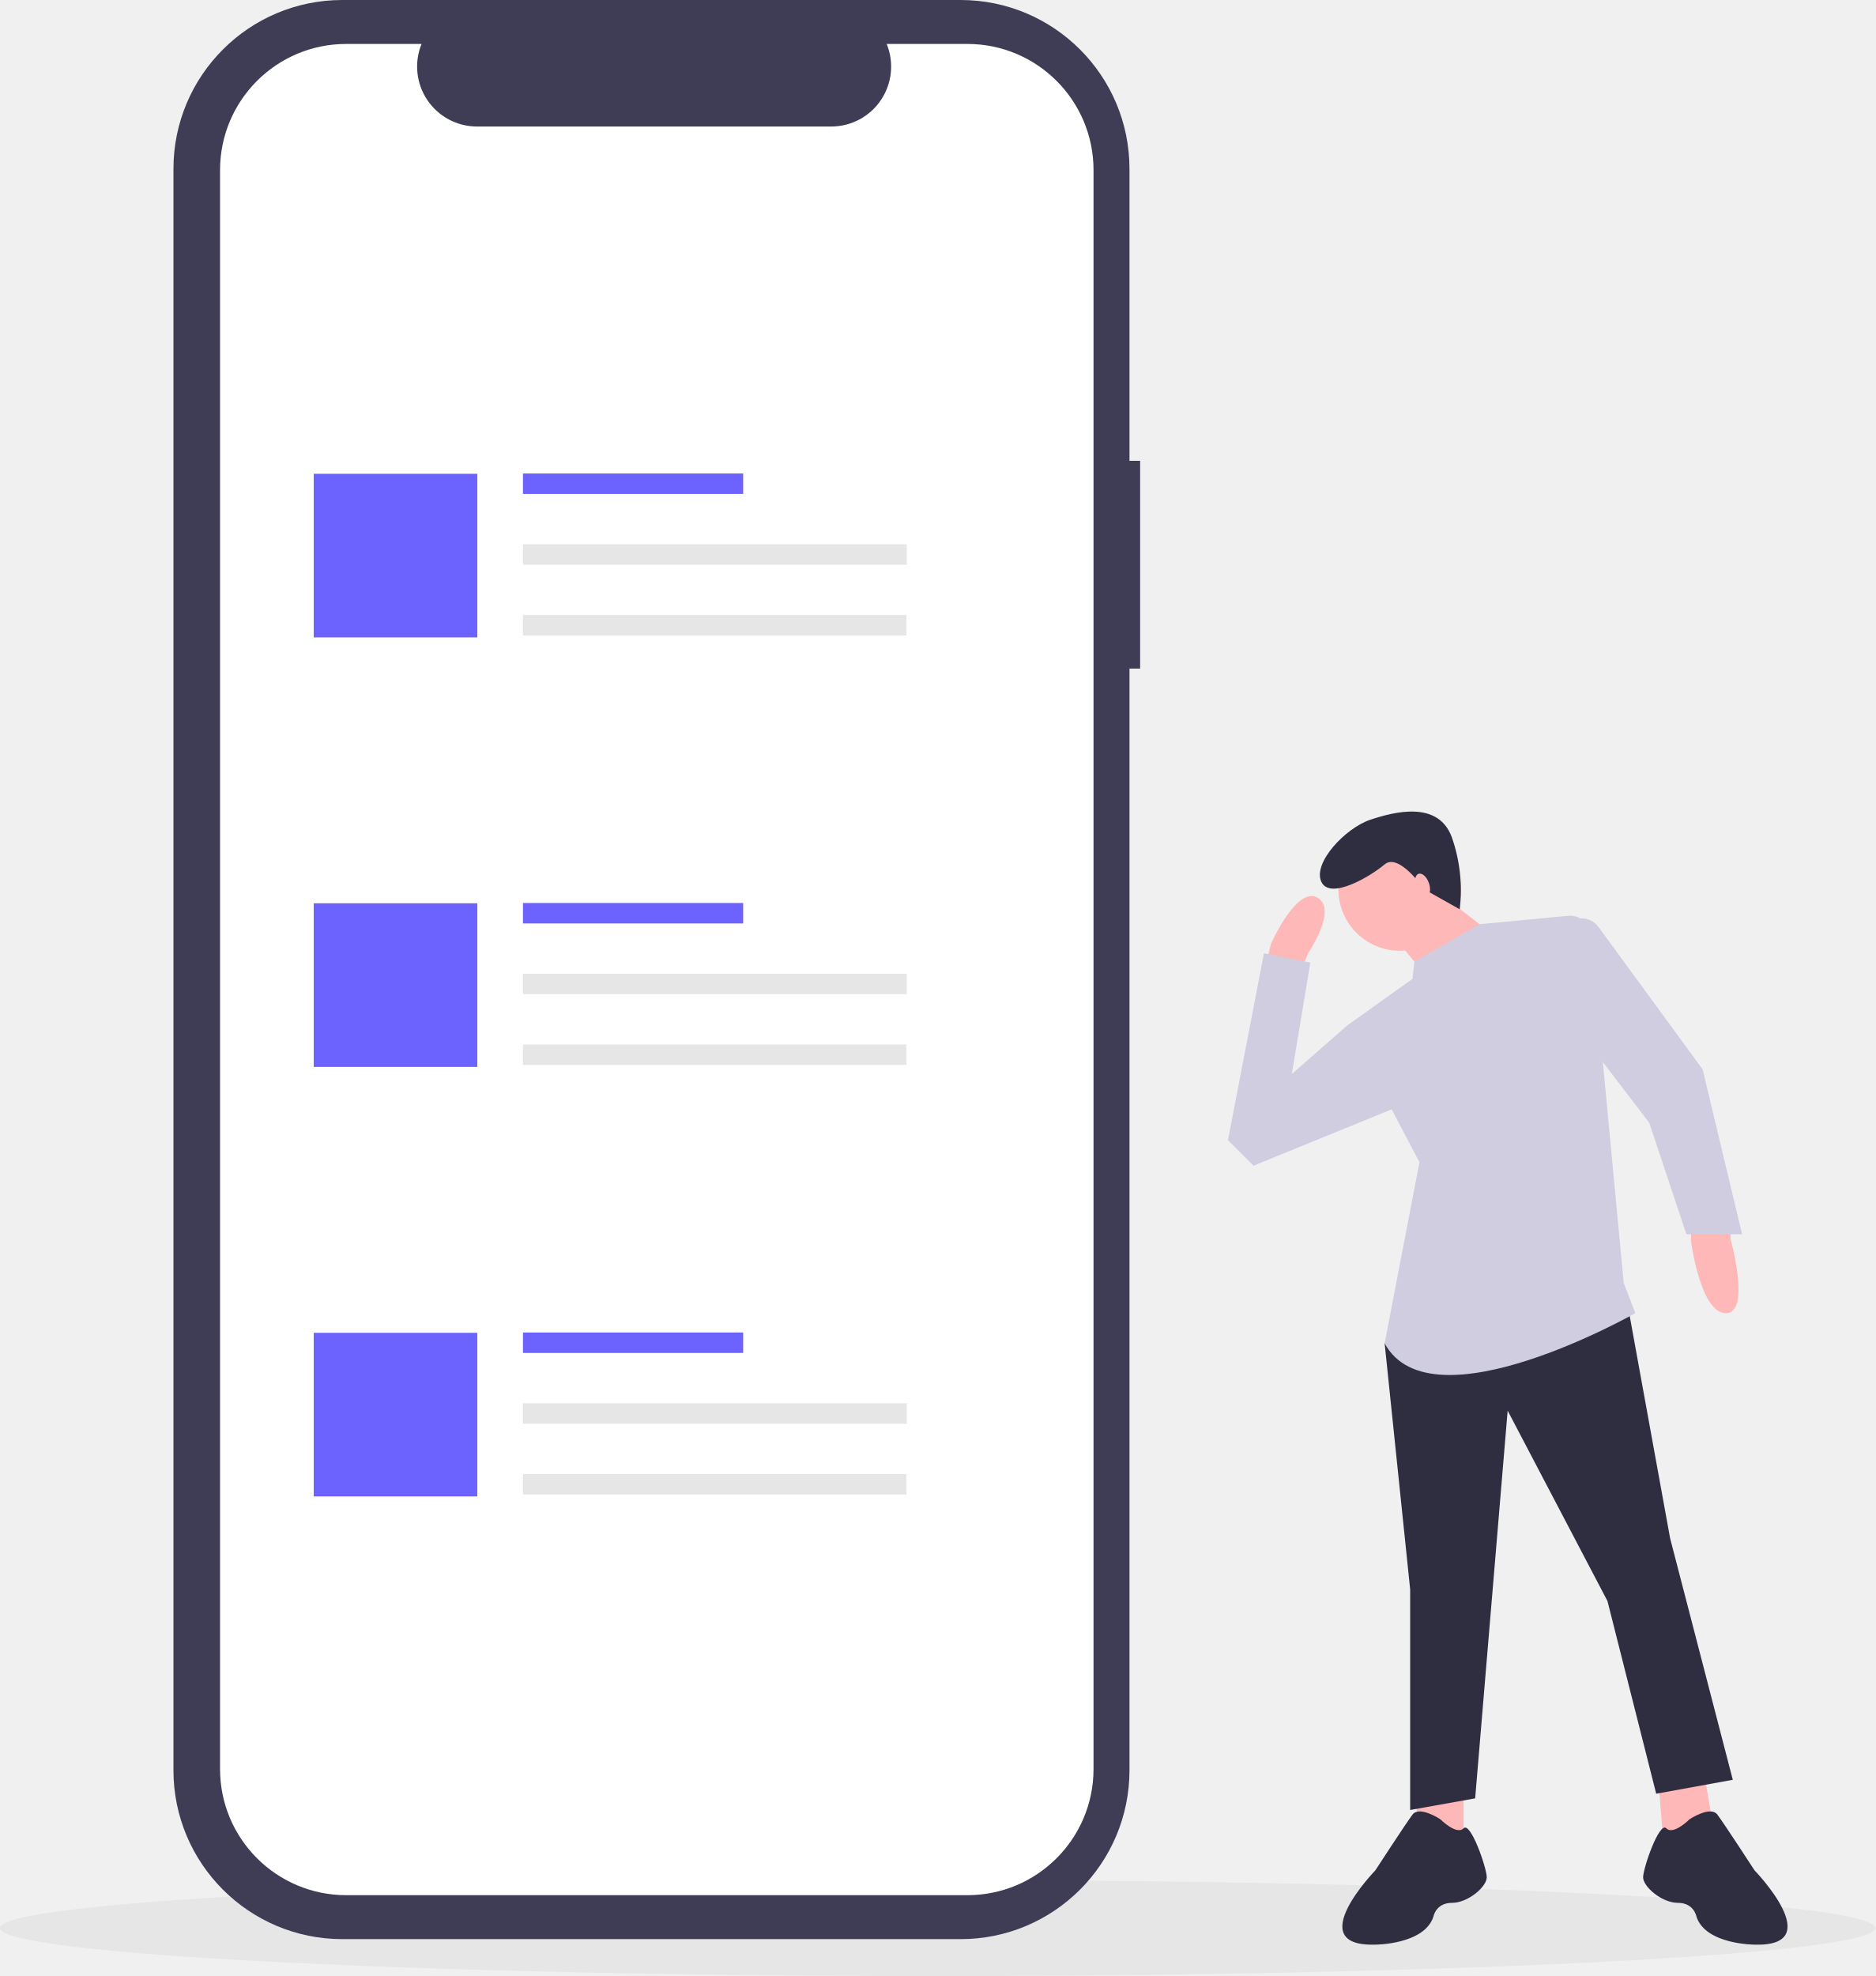
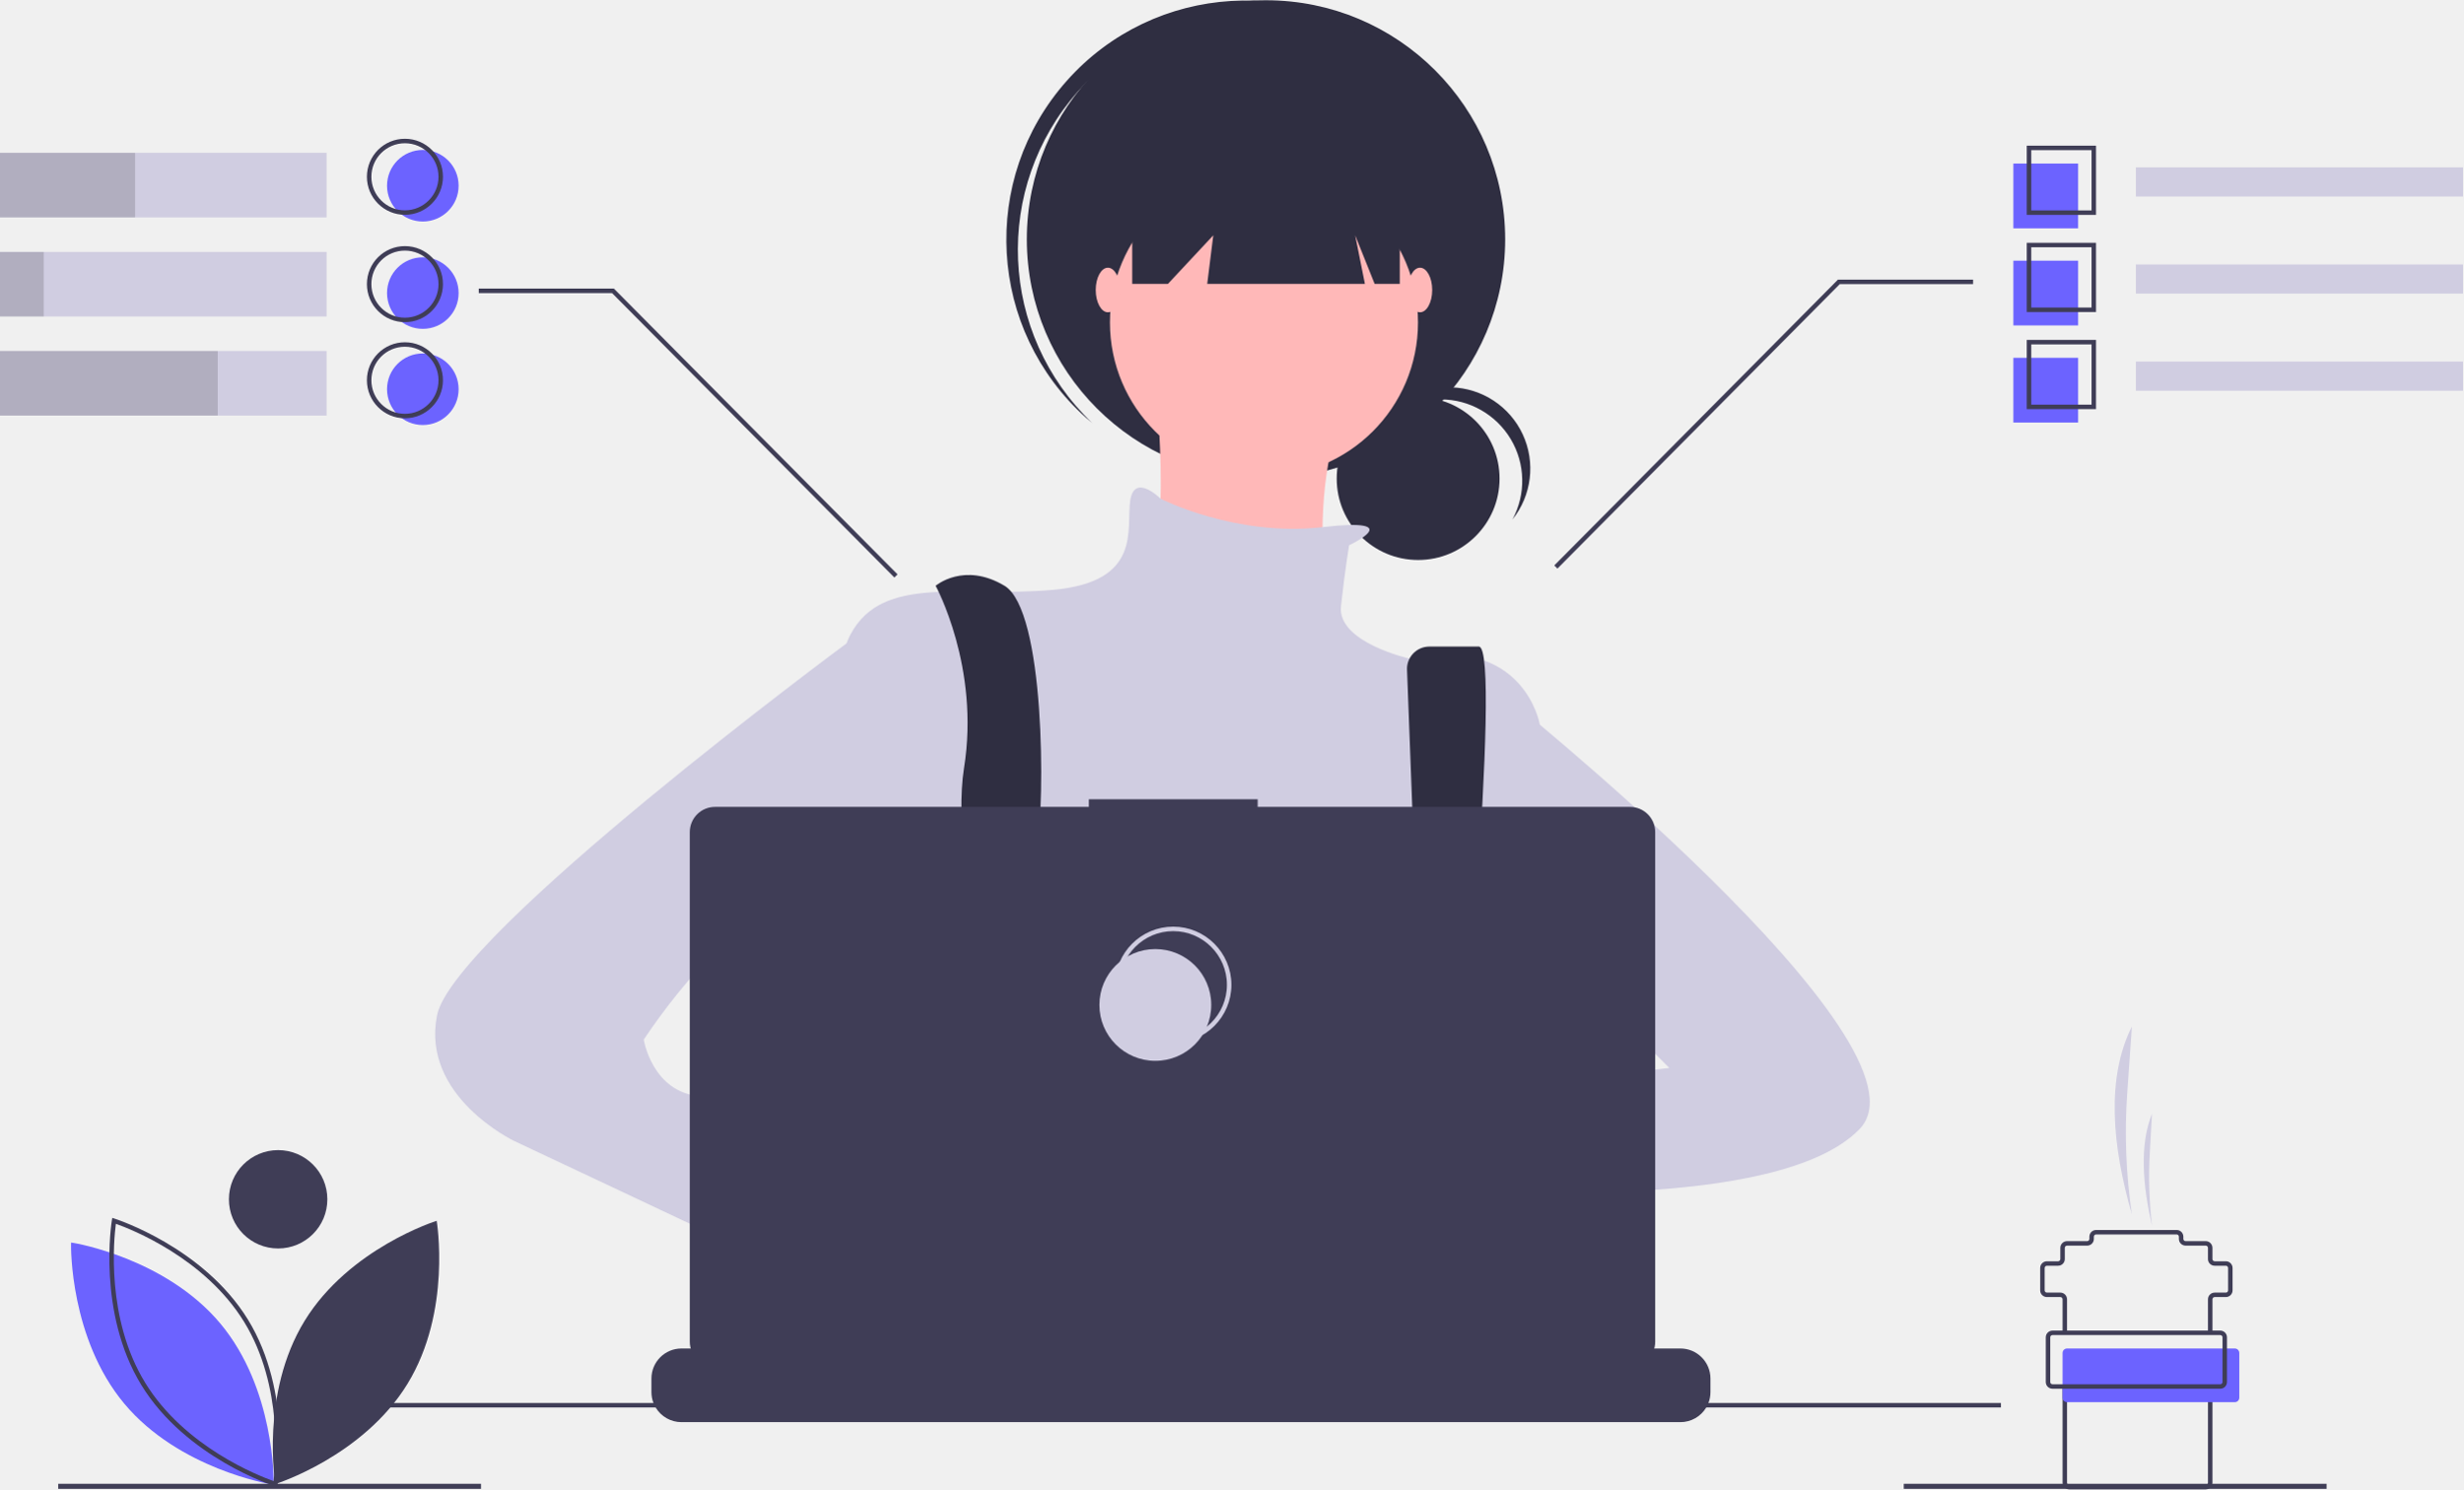
- <svg xmlns="http://www.w3.org/2000/svg" id="b5708c2f-4f88-4c73-bc81-55ebbc869fb7" data-name="Layer 1" width="704" height="741.617" viewBox="0 0 704 741.617">
-   <ellipse cx="352" cy="723.617" rx="352" ry="18" fill="#e6e6e6" />
-   <path d="M897.612,539.794v4.357s7.842,27.883-1.743,27.883-13.07-27.011-13.07-27.011v-5.228Z" transform="translate(-248 -79.1915)" fill="#ffb8b8" />
-   <path d="M723.346,440.462l1.743-6.971s9.585-21.783,17.427-17.427-3.485,20.912-3.485,20.912l-1.743,4.357Z" transform="translate(-248 -79.1915)" fill="#ffb8b8" />
-   <polygon points="531.111 673.208 532.854 688.02 549.409 690.634 549.409 671.465 531.111 673.208" fill="#ffb8b8" />
-   <polygon points="622.601 668.851 624.343 690.634 643.513 688.02 640.027 667.108 622.601 668.851" fill="#ffb8b8" />
-   <polygon points="523.269 503.298 519.784 504.169 529.368 596.53 529.368 679.307 553.765 674.95 565.964 529.438 603.431 600.887 621.729 673.208 650.483 667.98 626.957 577.361 611.273 491.099 523.269 503.298" fill="#2f2e41" />
-   <path d="M788.696,761.984s-7.842-5.228-10.456-1.743-13.941,20.912-13.941,20.912-27.883,28.754,0,27.883c0,0,18.298,0,21.783-10.456,0,0,.871-5.228,6.971-5.228s13.07-6.099,13.07-9.585-6.099-21.083-8.713-18.384S788.696,761.984,788.696,761.984Z" transform="translate(-248 -79.1915)" fill="#2f2e41" />
-   <path d="M882.242,761.984s7.842-5.228,10.456-1.743,13.941,20.912,13.941,20.912,27.883,28.754,0,27.883c0,0-18.298,0-21.783-10.456,0,0-.871-5.228-6.971-5.228s-13.07-6.099-13.07-9.585,6.099-21.083,8.713-18.384S882.242,761.984,882.242,761.984Z" transform="translate(-248 -79.1915)" fill="#2f2e41" />
-   <circle cx="525.447" cy="333.824" r="23" fill="#ffb8b8" />
-   <polygon points="523.705 352.122 535.903 366.934 557.686 348.636 542.003 336.438 523.705 352.122" fill="#ffb8b8" />
-   <path d="M778.24,446.562l.712-6.448,24.46-14.054,33.229-3.153a7.85,7.85,0,0,1,8.557,7.078l12.332,130.722,4.357,11.327S785.21,615.6,767.784,583.361l13.07-67.964-27.011-51.409Z" transform="translate(-248 -79.1915)" fill="#d0cde1" />
-   <path d="M837.49,424.778a7.157,7.157,0,0,0,1.552-.442,7.876,7.876,0,0,1,9.014,2.744L887.156,480.544l14.813,61.865h-20.912l-13.941-41.824L844.461,470.959Z" transform="translate(-248 -79.1915)" fill="#d0cde1" />
-   <polygon points="512.813 383.054 505.842 384.797 484.93 403.095 491.901 361.271 474.474 357.785 460.969 427.928 470.553 437.512 525.012 415.293 512.813 383.054" fill="#d0cde1" />
-   <path d="M782.606,412.94s-9.448-13.874-14.855-9.306-20.567,13.529-23.761,6.436,9.082-20.086,18.347-23.193,25.534-7.235,30.637,6.463a59.901,59.901,0,0,1,2.994,27.124Z" transform="translate(-248 -79.1915)" fill="#2f2e41" />
-   <ellipse cx="782.024" cy="411.379" rx="2.5" ry="4.5" transform="translate(-341.491 212.7407) rotate(-19.97743)" fill="#ffb8b8" />
-   <path d="M676,252.139h-3.999V142.593A63.402,63.402,0,0,0,608.599,79.192H376.513a63.402,63.402,0,0,0-63.402,63.402V743.568a63.402,63.402,0,0,0,63.402,63.402H608.599a63.402,63.402,0,0,0,63.402-63.402V330.115H676Z" transform="translate(-248 -79.1915)" fill="#3f3d56" />
-   <path d="M611.157,95.686h-30.295A22.495,22.495,0,0,1,560.035,126.677H427.076a22.495,22.495,0,0,1-20.827-30.991H377.953a47.348,47.348,0,0,0-47.348,47.348V743.127a47.348,47.348,0,0,0,47.348,47.348h233.204a47.348,47.348,0,0,0,47.348-47.348V143.034A47.348,47.348,0,0,0,611.157,95.686Z" transform="translate(-248 -79.1915)" fill="#fff" />
-   <rect x="196.318" y="177.704" width="82.66" height="7.676" fill="#6c63ff" />
-   <rect x="196.318" y="204.259" width="144.069" height="7.676" fill="#e6e6e6" />
-   <rect x="196.318" y="230.813" width="143.928" height="7.676" fill="#e6e6e6" />
-   <rect x="117.778" y="177.818" width="61.409" height="61.409" fill="#6c63ff" />
-   <rect x="196.318" y="338.904" width="82.66" height="7.676" fill="#6c63ff" />
-   <rect x="196.318" y="365.458" width="144.069" height="7.676" fill="#e6e6e6" />
-   <rect x="196.318" y="392.012" width="143.928" height="7.676" fill="#e6e6e6" />
-   <rect x="117.778" y="339.018" width="61.409" height="61.409" fill="#6c63ff" />
-   <rect x="196.318" y="500.103" width="82.66" height="7.676" fill="#6c63ff" />
-   <rect x="196.318" y="526.657" width="144.069" height="7.676" fill="#e6e6e6" />
-   <rect x="196.318" y="553.212" width="143.928" height="7.676" fill="#e6e6e6" />
-   <rect x="117.778" y="500.217" width="61.409" height="61.409" fill="#6c63ff" />
+ <svg xmlns="http://www.w3.org/2000/svg" id="f61e7f2c-3df8-44b9-b514-d2b672d0e0d5" data-name="Layer 1" width="1101" height="666.051" viewBox="0 0 1101 666.051">
+   <circle cx="633.929" cy="214.02" r="36.396" fill="#2f2e41" />
+   <path d="M693.569,295.601a36.401,36.401,0,0,1,32.039,53.669,36.387,36.387,0,1,0-60.454-39.982A36.306,36.306,0,0,1,693.569,295.601Z" transform="translate(-49.50001 -116.9745)" fill="#2f2e41" />
+   <circle cx="565.919" cy="107.031" r="106.912" fill="#2f2e41" />
+   <path d="M531.51,157.671A106.893,106.893,0,0,1,679.677,146.461c-.874-.831-1.739-1.669-2.648-2.476A106.913,106.913,0,0,0,534.963,303.792c.908.808,1.842,1.568,2.77,2.339A106.893,106.893,0,0,1,531.51,157.671Z" transform="translate(-49.50001 -116.9745)" fill="#2f2e41" />
+   <circle cx="565.013" cy="144.178" r="68.859" fill="#ffb8b8" />
+   <path d="M565.587,282.898s9.06,83.356-5.436,92.416,83.356,21.745,83.356,21.745-14.497-90.604,21.745-114.161Z" transform="translate(-49.50001 -116.9745)" fill="#ffb8b8" />
+   <path d="M652.566,360.817s26.982-12.6-11.878-8.112-72.388-12.727-72.388-12.727-11.774-11.778-13.586.906,5.436,36.242-34.429,39.866-76.107-7.248-90.604,19.933-7.248,144.966-7.248,144.966,27.181,97.852,48.926,112.349,212.013-5.436,212.013-5.436L737.734,554.709V440.548s-7.248-39.866-57.986-28.993c0,0-32.617-7.248-30.805-23.557S652.566,360.817,652.566,360.817Z" transform="translate(-49.50001 -116.9745)" fill="#d0cde1" />
+   <path d="M478.55,727.245c1.12-4.88,1.87-7.64,1.87-7.64l-.58-3.97-5.97-40.54-2.51-17.1c21.74-9.06,27.18-50.74,27.18-50.74l.82-.49,3.71-2.22v-.01l13.32-7.99.27-.16,5.38,3.58,10.93,7.29c38.24,28.12,77.18,27.62,101.21,23.19,14.69-2.71,23.82-6.88,23.82-6.88l26.36-8.79.82-.27.81.12,15.46,2.34.28.05,1.28.19-3.58,24.75-5.19,35.97c13.71,7.26,25.9,20.9,36.56,37.71q3.54,5.58,6.86,11.61c2.88,5.2,5.63,10.61,8.25,16.15.32.66.63,1.33.94,2,1.01,2.17,2.01,4.36,2.98,6.56H473.75c.36-2.21.72-4.32,1.07-6.35a1.548,1.548,0,0,0,.04-.21c.13-.68.25-1.34.36-2C476.44,736.795,477.62,731.285,478.55,727.245Z" transform="translate(-49.50001 -116.9745)" fill="#2f2e41" />
+   <path d="M467.735,378.938s19.933,36.242,12.685,81.543S502.164,618.132,502.164,618.132l21.745-5.436s-14.497-94.228-10.872-115.973,3.624-106.912-14.497-117.785S467.735,378.938,467.735,378.938Z" transform="translate(-49.50001 -116.9745)" fill="#2f2e41" />
+   <path d="M678.473,416.6l7.617,200.626,14.497,9.06s20.839-220.167,9.966-220.167H688.43A9.97,9.97,0,0,0,678.473,416.6Z" transform="translate(-49.50001 -116.9745)" fill="#2f2e41" />
+   <circle cx="462.63" cy="487.567" r="9.06" fill="#6c63ff" />
+   <circle cx="643.838" cy="496.627" r="9.06" fill="#6c63ff" />
+   <polygon points="506.12 58.104 506.12 126.963 522.067 126.963 542.362 105.218 539.644 126.963 610.133 126.963 605.784 105.218 614.482 126.963 625.717 126.963 625.717 58.104 506.12 58.104" fill="#2f2e41" />
+   <ellipse cx="495.248" cy="129.681" rx="5.436" ry="9.966" fill="#ffb8b8" />
+   <ellipse cx="634.778" cy="129.681" rx="5.436" ry="9.966" fill="#ffb8b8" />
+   <path d="M721.425,612.695s-82.449-15.403-87.886,11.778,91.51,15.403,91.51,15.403Z" transform="translate(-49.50001 -116.9745)" fill="#ffb8b8" />
+   <path d="M719.613,426.052S917.129,583.702,880.888,621.756,706.929,648.937,706.929,648.937l9.06-45.302,79.731-9.06L755.855,554.709l-36.242,3.624Z" transform="translate(-49.50001 -116.9745)" fill="#d0cde1" />
+   <path d="M427.869,688.803l25.369,19.933s18.121,56.174,45.302,39.866S473.171,674.306,473.171,674.306l-30.805-10.872Z" transform="translate(-49.50001 -116.9745)" fill="#ffb8b8" />
+   <path d="M453.238,397.058l-25.301,7.614s-175.84,130.104-183.088,166.346S279.279,627.192,279.279,627.192l157.651,74.295,16.309-43.49-74.295-38.054s5.436-10.872-16.309-12.685S337.265,581.89,337.265,581.89s43.49-67.047,67.047-52.55,30.805,25.369,30.805,25.369Z" transform="translate(-49.50001 -116.9745)" fill="#d0cde1" />
+   <path d="M814.1,733.455v6.07a13.34,13.34,0,0,1-.91,4.87,13.682,13.682,0,0,1-.97,2,13.437,13.437,0,0,1-11.55,6.56H354.12a13.437,13.437,0,0,1-11.55-6.56,13.688,13.688,0,0,1-.97-2,13.342,13.342,0,0,1-.91-4.87v-6.07a13.426,13.426,0,0,1,13.43-13.43h25.74v-2.83a.559.559,0,0,1,.56-.56h13.43a.559.559,0,0,1,.56.56v2.83h8.39v-2.83a.559.559,0,0,1,.56-.56h13.43a.559.559,0,0,1,.56.56v2.83h8.4v-2.83a.559.559,0,0,1,.56-.56h13.43a.559.559,0,0,1,.56.56v2.83h8.39v-2.83a.559.559,0,0,1,.56-.56h13.43a.559.559,0,0,1,.56.56v2.83h8.39v-2.83a.559.559,0,0,1,.56-.56h13.43a.559.559,0,0,1,.56.56v2.83h8.4v-2.83a.559.559,0,0,1,.56-.56h13.43a.559.559,0,0,1,.56.56v2.83h8.39v-2.83a.559.559,0,0,1,.56-.56h105.2a.559.559,0,0,1,.56.56v2.83h8.4v-2.83a.559.559,0,0,1,.56-.56h13.43a.566.566,0,0,1,.56.56v2.83h8.39v-2.83a.559.559,0,0,1,.56-.56h13.43a.559.559,0,0,1,.56.56v2.83h8.39v-2.83a.559.559,0,0,1,.56-.56h13.43a.559.559,0,0,1,.56.56v2.83h8.4v-2.83a.559.559,0,0,1,.56-.56h13.43a.557.557,0,0,1,.55.56v2.83h8.4v-2.83a.559.559,0,0,1,.56-.56H738a.559.559,0,0,1,.56.56v2.83h8.39v-2.83a.559.559,0,0,1,.56-.56h13.43a.559.559,0,0,1,.56.56v2.83h39.17A13.426,13.426,0,0,1,814.1,733.455Z" transform="translate(-49.50001 -116.9745)" fill="#3f3d56" />
+   <rect x="161.448" y="627.416" width="733" height="2" fill="#3f3d56" />
+   <path d="M778.142,477.821H611.7v-3.431H536.228v3.431h-167.129a11.259,11.259,0,0,0-11.259,11.259v227.911A11.259,11.259,0,0,0,369.099,728.25H778.142a11.259,11.259,0,0,0,11.259-11.259V489.08A11.259,11.259,0,0,0,778.142,477.821Z" transform="translate(-49.50001 -116.9745)" fill="#3f3d56" />
+   <circle cx="524.448" cy="440.416" r="25" fill="none" stroke="#d0cde1" stroke-miterlimit="10" stroke-width="2" />
+   <circle cx="516.448" cy="449.416" r="25" fill="#d0cde1" />
+   <rect x="26.02" y="663.551" width="189" height="2.262" fill="#3f3d56" />
+   <rect x="851.02" y="663.551" width="189" height="2.262" fill="#3f3d56" />
+   <path d="M185.639,707.692c-19.911,32.506-13.061,72.941-13.061,72.941s39.133-12.269,59.044-44.775,13.061-72.941,13.061-72.941S205.55,675.185,185.639,707.692Z" transform="translate(-49.50001 -116.9745)" fill="#3f3d56" />
+   <path d="M171.766,780.901l-1.132-.179c-.409-.065-41.158-6.817-65.562-36.015-24.404-29.199-23.817-70.5-23.809-70.914l.024-1.146,1.132.179c.409.065,41.158,6.817,65.562,36.016h0c24.404,29.198,23.817,70.499,23.809,70.913Z" transform="translate(-49.50001 -116.9745)" fill="#6c63ff" />
+   <path d="M173.374,781.929l-1.094-.343c-.396-.124-39.721-12.756-59.598-45.206-19.877-32.451-13.263-73.223-13.194-73.631l.191-1.13,1.094.343c.396.124,39.721,12.756,59.598,45.207h0c19.877,32.45,13.263,73.222,13.194,73.63Zm-72.081-117.678c-.905,6.843-4.514,42.336,13.095,71.084,17.609,28.747,50.867,41.658,57.373,43.962.905-6.843,4.514-42.336-13.095-71.083h0C141.056,679.466,107.798,666.555,101.293,664.251Z" transform="translate(-49.50001 -116.9745)" fill="#3f3d56" />
+   <circle cx="124.321" cy="536.328" r="22" fill="#3f3d56" />
+   <polygon points="399.789 258.254 273.582 131.051 214 131.051 214 129.051 274.417 129.051 274.711 129.348 401.211 256.848 399.789 258.254" fill="#3f3d56" />
+   <polygon points="696.211 254.254 822.417 127.051 882 127.051 882 125.051 821.582 125.051 821.289 125.348 694.789 252.848 696.211 254.254" fill="#3f3d56" />
+   <rect x="0" y="68.34" width="146" height="28.877" fill="#d0cde1" />
+   <rect x="0" y="112.651" width="146" height="28.877" fill="#d0cde1" />
+   <rect x="0" y="156.963" width="146" height="28.877" fill="#d0cde1" />
+   <rect x="0" y="68.34" width="60.399" height="28.877" opacity="0.15" />
+   <rect y="112.651" width="19.554" height="28.877" opacity="0.15" />
+   <rect x="0" y="156.963" width="97.333" height="28.877" opacity="0.15" />
+   <rect x="954.776" y="74.827" width="146.224" height="13.03" fill="#d0cde1" />
+   <rect x="900" y="73.14" width="28.955" height="28.955" fill="#6c63ff" />
+   <rect x="900" y="116.573" width="28.955" height="28.955" fill="#6c63ff" />
+   <rect x="900" y="160.006" width="28.955" height="28.955" fill="#6c63ff" />
+   <path d="M986.455,213.07H955.5V182.115h30.955Zm-28.955-2h26.955V184.115H957.5Z" transform="translate(-49.50001 -116.9745)" fill="#3f3d56" />
+   <rect x="954.776" y="118.26" width="146.224" height="13.03" fill="#d0cde1" />
+   <path d="M986.455,256.503H955.5V225.548h30.955Zm-28.955-2h26.955V227.548H957.5Z" transform="translate(-49.50001 -116.9745)" fill="#3f3d56" />
+   <rect x="954.776" y="161.693" width="146.224" height="13.03" fill="#d0cde1" />
+   <path d="M986.455,299.936H955.5V268.981h30.955Zm-28.955-2h26.955V270.981H957.5Z" transform="translate(-49.50001 -116.9745)" fill="#3f3d56" />
+   <circle cx="189" cy="83.051" r="16" fill="#6c63ff" />
+   <circle cx="189" cy="131.051" r="16" fill="#6c63ff" />
+   <circle cx="189" cy="174.051" r="16" fill="#6c63ff" />
+   <path d="M230.5,213.025a17,17,0,1,1,17-17A17.019,17.019,0,0,1,230.5,213.025Zm0-32a15,15,0,1,0,15,15A15.017,15.017,0,0,0,230.5,181.025Z" transform="translate(-49.50001 -116.9745)" fill="#3f3d56" />
+   <path d="M230.5,261.025a17,17,0,1,1,17-17A17.019,17.019,0,0,1,230.5,261.025Zm0-32a15,15,0,1,0,15,15A15.017,15.017,0,0,0,230.5,229.025Z" transform="translate(-49.50001 -116.9745)" fill="#3f3d56" />
+   <path d="M230.5,304.025a17,17,0,1,1,17-17A17.019,17.019,0,0,1,230.5,304.025Zm0-32a15,15,0,1,0,15,15A15.017,15.017,0,0,0,230.5,272.025Z" transform="translate(-49.50001 -116.9745)" fill="#3f3d56" />
+   <path d="M1038.5,713.025h-2v-15a3.003,3.003,0,0,1,3-3h5a1.001,1.001,0,0,0,1-1v-10a1.001,1.001,0,0,0-1-1h-5a3.003,3.003,0,0,1-3-3v-5a1.001,1.001,0,0,0-1-1h-9a3.003,3.003,0,0,1-3-3v-1a1.001,1.001,0,0,0-1-1h-36a1.001,1.001,0,0,0-1,1v1a3.003,3.003,0,0,1-3,3h-9a1.001,1.001,0,0,0-1,1v5a3.003,3.003,0,0,1-3,3h-5a1.001,1.001,0,0,0-1,1v10a1.001,1.001,0,0,0,1,1h6a3.003,3.003,0,0,1,3,3v15h-2v-15a1.001,1.001,0,0,0-1-1h-6a3.003,3.003,0,0,1-3-3v-10a3.003,3.003,0,0,1,3-3h5a1.001,1.001,0,0,0,1-1v-5a3.003,3.003,0,0,1,3-3h9a1.001,1.001,0,0,0,1-1v-1a3.003,3.003,0,0,1,3-3h36a3.003,3.003,0,0,1,3,3v1a1.001,1.001,0,0,0,1,1h9a3.003,3.003,0,0,1,3,3v5a1.001,1.001,0,0,0,1,1h5a3.003,3.003,0,0,1,3,3v10a3.003,3.003,0,0,1-3,3h-5a1.001,1.001,0,0,0-1,1Z" transform="translate(-49.50001 -116.9745)" fill="#3f3d56" />
+   <path d="M1035.5,783.025h-61a3.003,3.003,0,0,1-3-3v-43h2v43a1.001,1.001,0,0,0,1,1h61a1.001,1.001,0,0,0,1-1v-43h2v43A3.003,3.003,0,0,1,1035.5,783.025Z" transform="translate(-49.50001 -116.9745)" fill="#3f3d56" />
+   <rect x="922" y="603.051" width="79" height="24" rx="2" fill="#6c63ff" />
+   <path d="M1042,738.025H967a3.003,3.003,0,0,1-3-3v-20a3.003,3.003,0,0,1,3-3h75a3.003,3.003,0,0,1,3,3v20A3.003,3.003,0,0,1,1042,738.025Zm-75-24a1.001,1.001,0,0,0-1,1v20a1.001,1.001,0,0,0,1,1h75a1.001,1.001,0,0,0,1-1v-20a1.001,1.001,0,0,0-1-1Z" transform="translate(-49.50001 -116.9745)" fill="#3f3d56" />
+   <path d="M1002.5,660.025v0a249.628,249.628,0,0,1-2.095-54.111L1002.5,576.025h0c-11.542,22.966-8.933,53.192,0,84Z" transform="translate(-49.50001 -116.9745)" fill="#d0cde1" />
+   <path d="M1011.5,665.025v0a183.497,183.497,0,0,1-1.008-32.209L1011.5,615.025h0c-5.553,13.67-4.298,31.662,0,50Z" transform="translate(-49.50001 -116.9745)" fill="#d0cde1" />
</svg>
